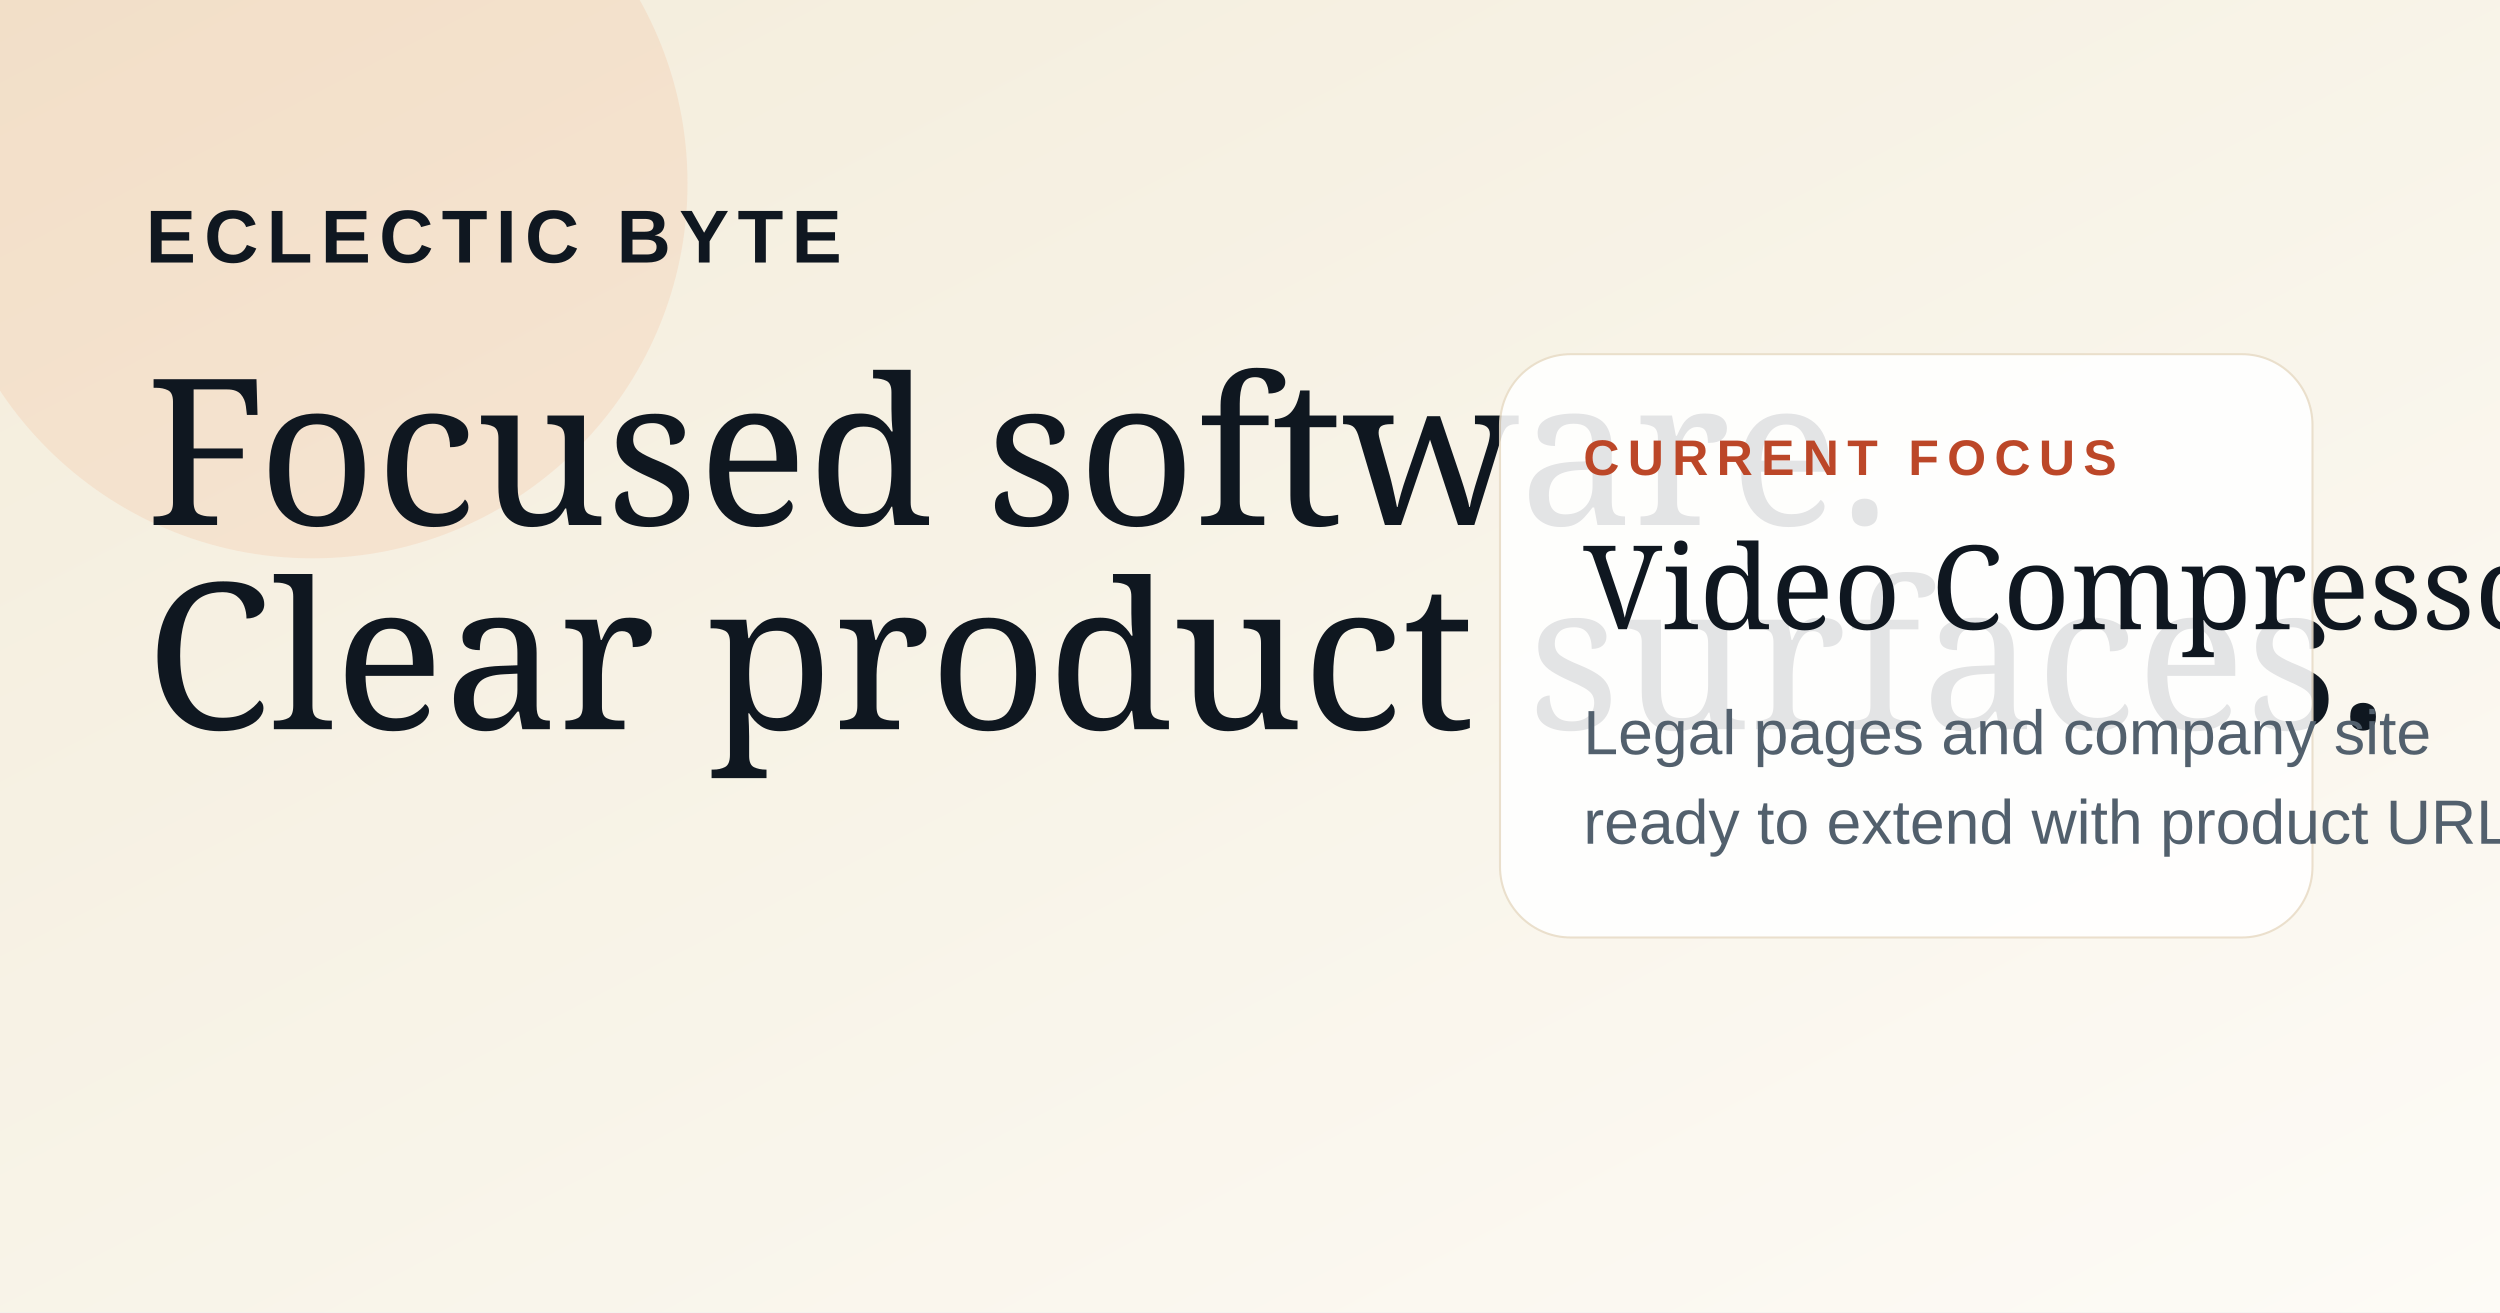
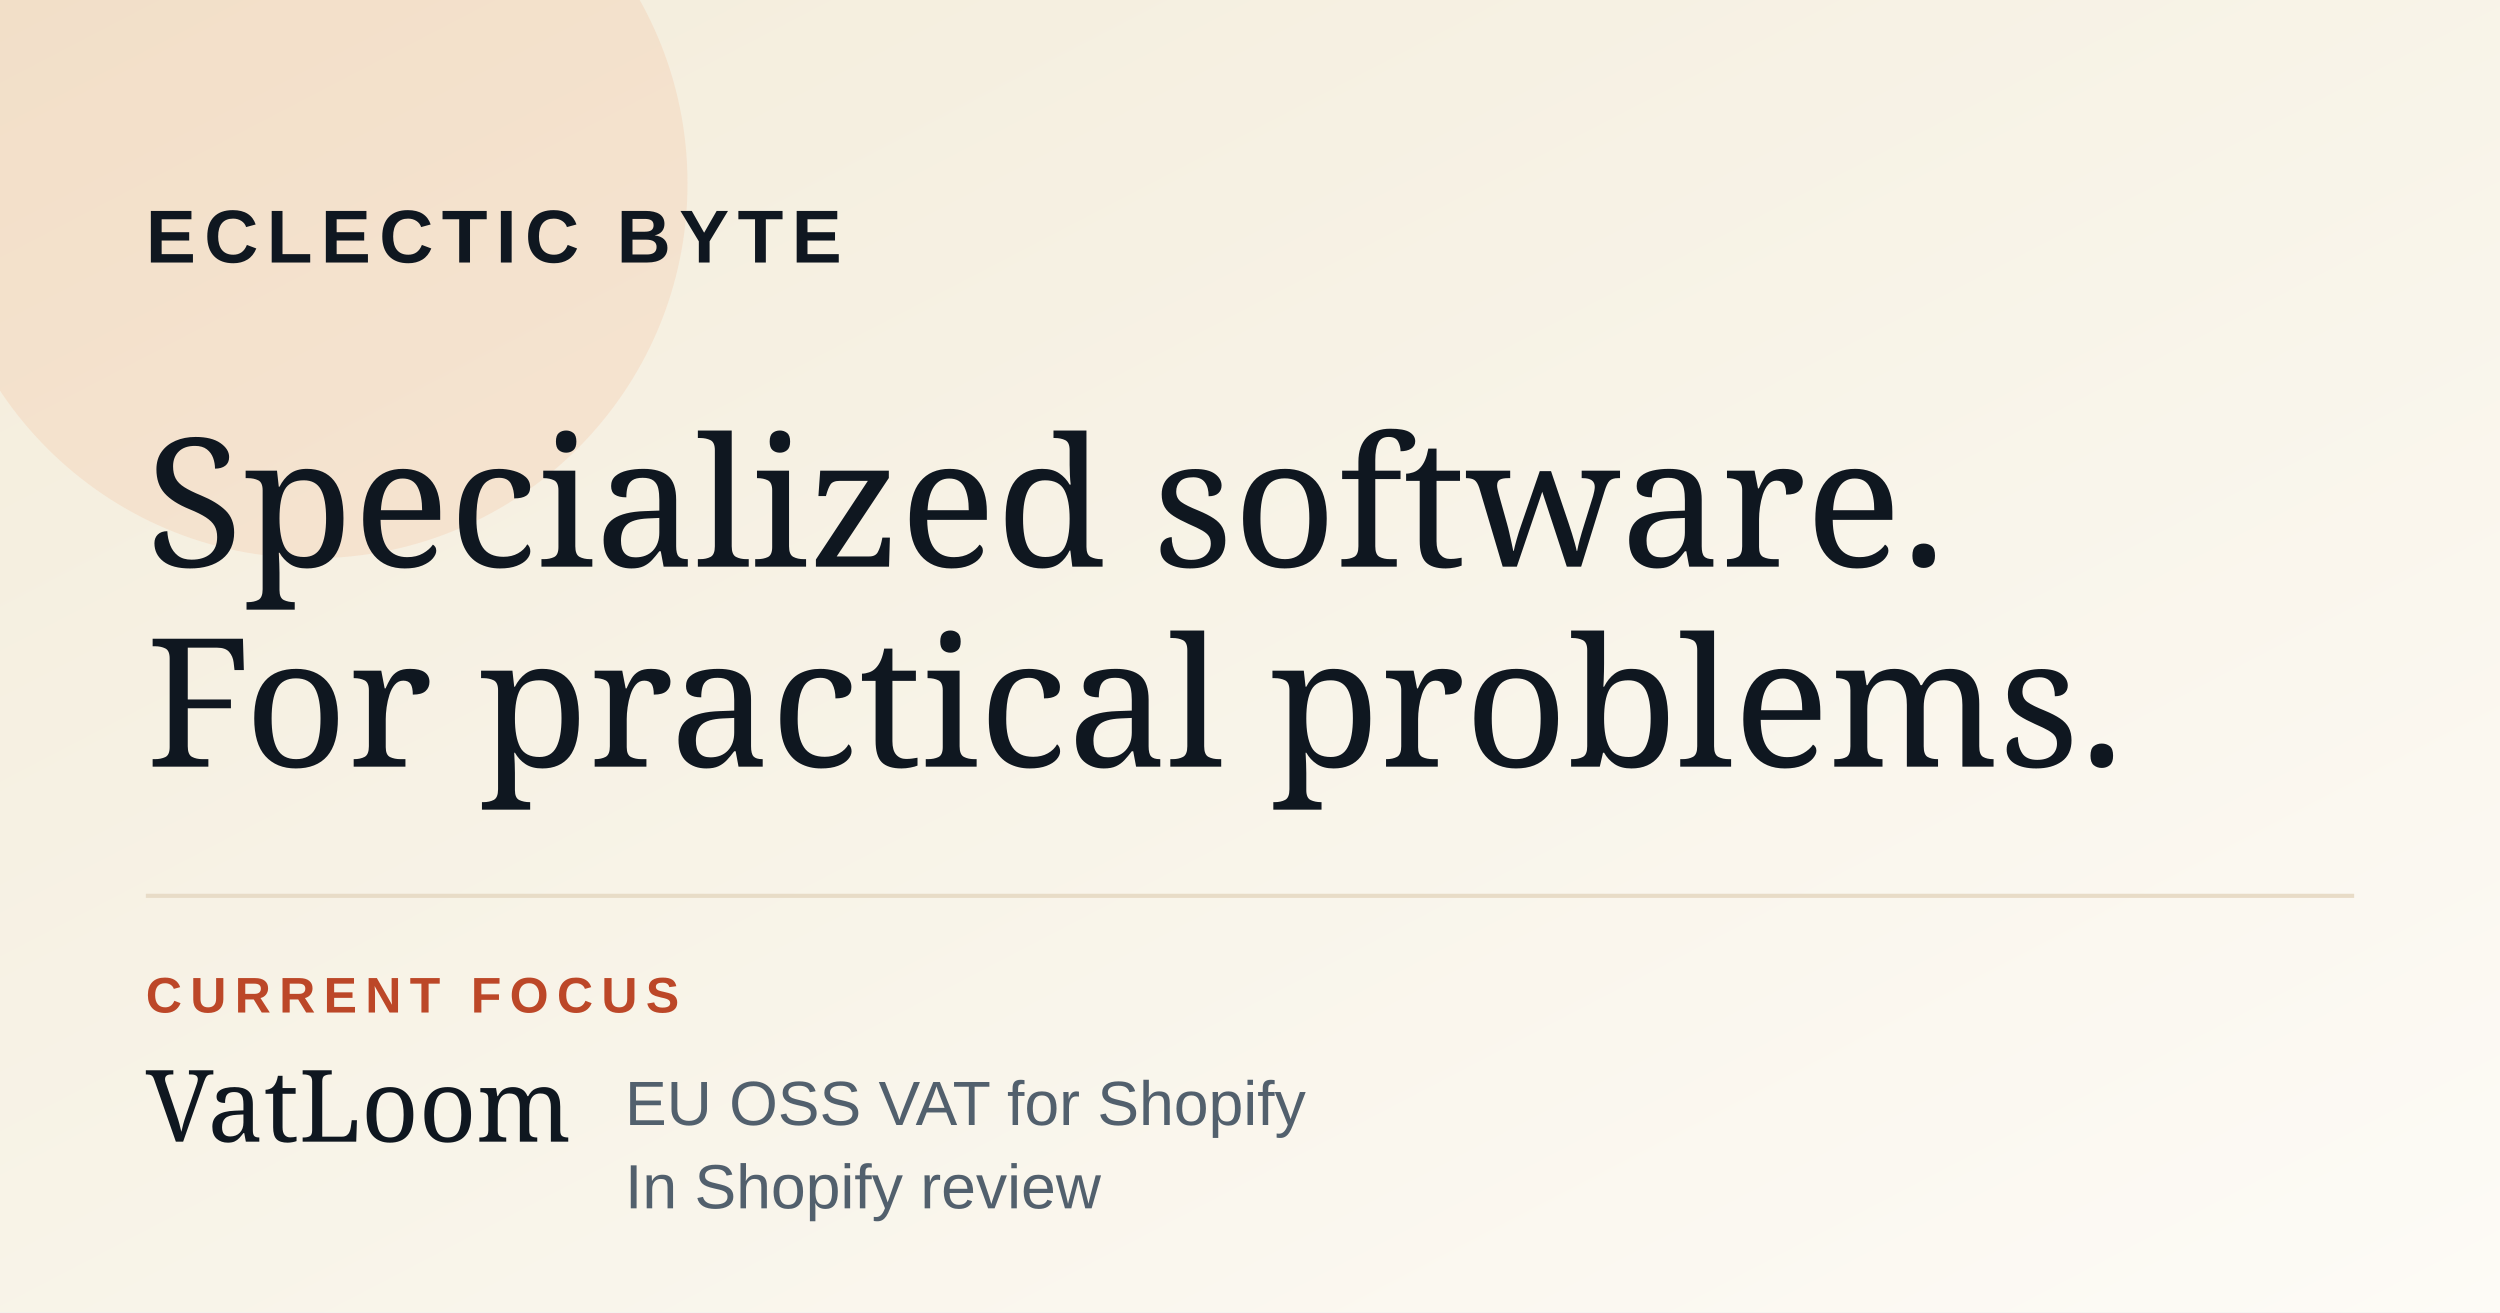
<svg xmlns="http://www.w3.org/2000/svg" width="1200" height="630" viewBox="0 0 1200 630" role="img" aria-labelledby="title desc">
  <defs>
    <linearGradient id="bg" x1="0%" y1="0%" x2="100%" y2="100%">
      <stop offset="0%" stop-color="#f3ecda" />
      <stop offset="100%" stop-color="#fdfbf6" />
    </linearGradient>
  </defs>
  <rect width="1200" height="630" fill="url(#bg)" />
  <circle cx="150" cy="88" r="180" fill="#ef7d42" opacity="0.12" />
  <text x="70" y="126" font-family="Arial, sans-serif" font-size="36" font-weight="700" letter-spacing="4" fill="#0f1720">ECLECTIC BYTE</text>
-   <text x="70" y="252" font-family="Georgia, serif" font-size="98" fill="#0f1720">Focused software.</text>
-   <text x="70" y="350" font-family="Georgia, serif" font-size="98" fill="#0f1720">Clear product surfaces.</text>
-   <rect x="720" y="170" width="390" height="280" rx="34" fill="#ffffff" opacity="0.88" stroke="#e8dcc7" />
-   <text x="760" y="228" font-family="Arial, sans-serif" font-size="24" font-weight="700" letter-spacing="4" fill="#bc4728">CURRENT FOCUS</text>
-   <text x="760" y="302" font-family="Georgia, serif" font-size="56" fill="#0f1720">Video Compressor</text>
-   <text x="760" y="362" font-family="Arial, sans-serif" font-size="30" fill="#52606d">Legal pages and company site</text>
-   <text x="760" y="405" font-family="Arial, sans-serif" font-size="30" fill="#52606d">ready to extend with product URLs.</text>
+   <text x="70" y="272" font-family="Georgia, serif" font-size="86" fill="#0f1720">Specialized software.</text>
+   <text x="70" y="368" font-family="Georgia, serif" font-size="86" fill="#0f1720">For practical problems.</text>
+   <line x1="70" y1="430" x2="1130" y2="430" stroke="#e8dcc7" stroke-width="2" />
+   <text x="70" y="486" font-family="Arial, sans-serif" font-size="24" font-weight="700" letter-spacing="4" fill="#bc4728">CURRENT FOCUS</text>
+   <text x="70" y="548" font-family="Georgia, serif" font-size="48" fill="#0f1720">VatLoom</text>
+   <text x="300" y="540" font-family="Arial, sans-serif" font-size="30" fill="#52606d">EU OSS VAT for Shopify</text>
+   <text x="300" y="580" font-family="Arial, sans-serif" font-size="30" fill="#52606d">In Shopify review</text>
</svg>
